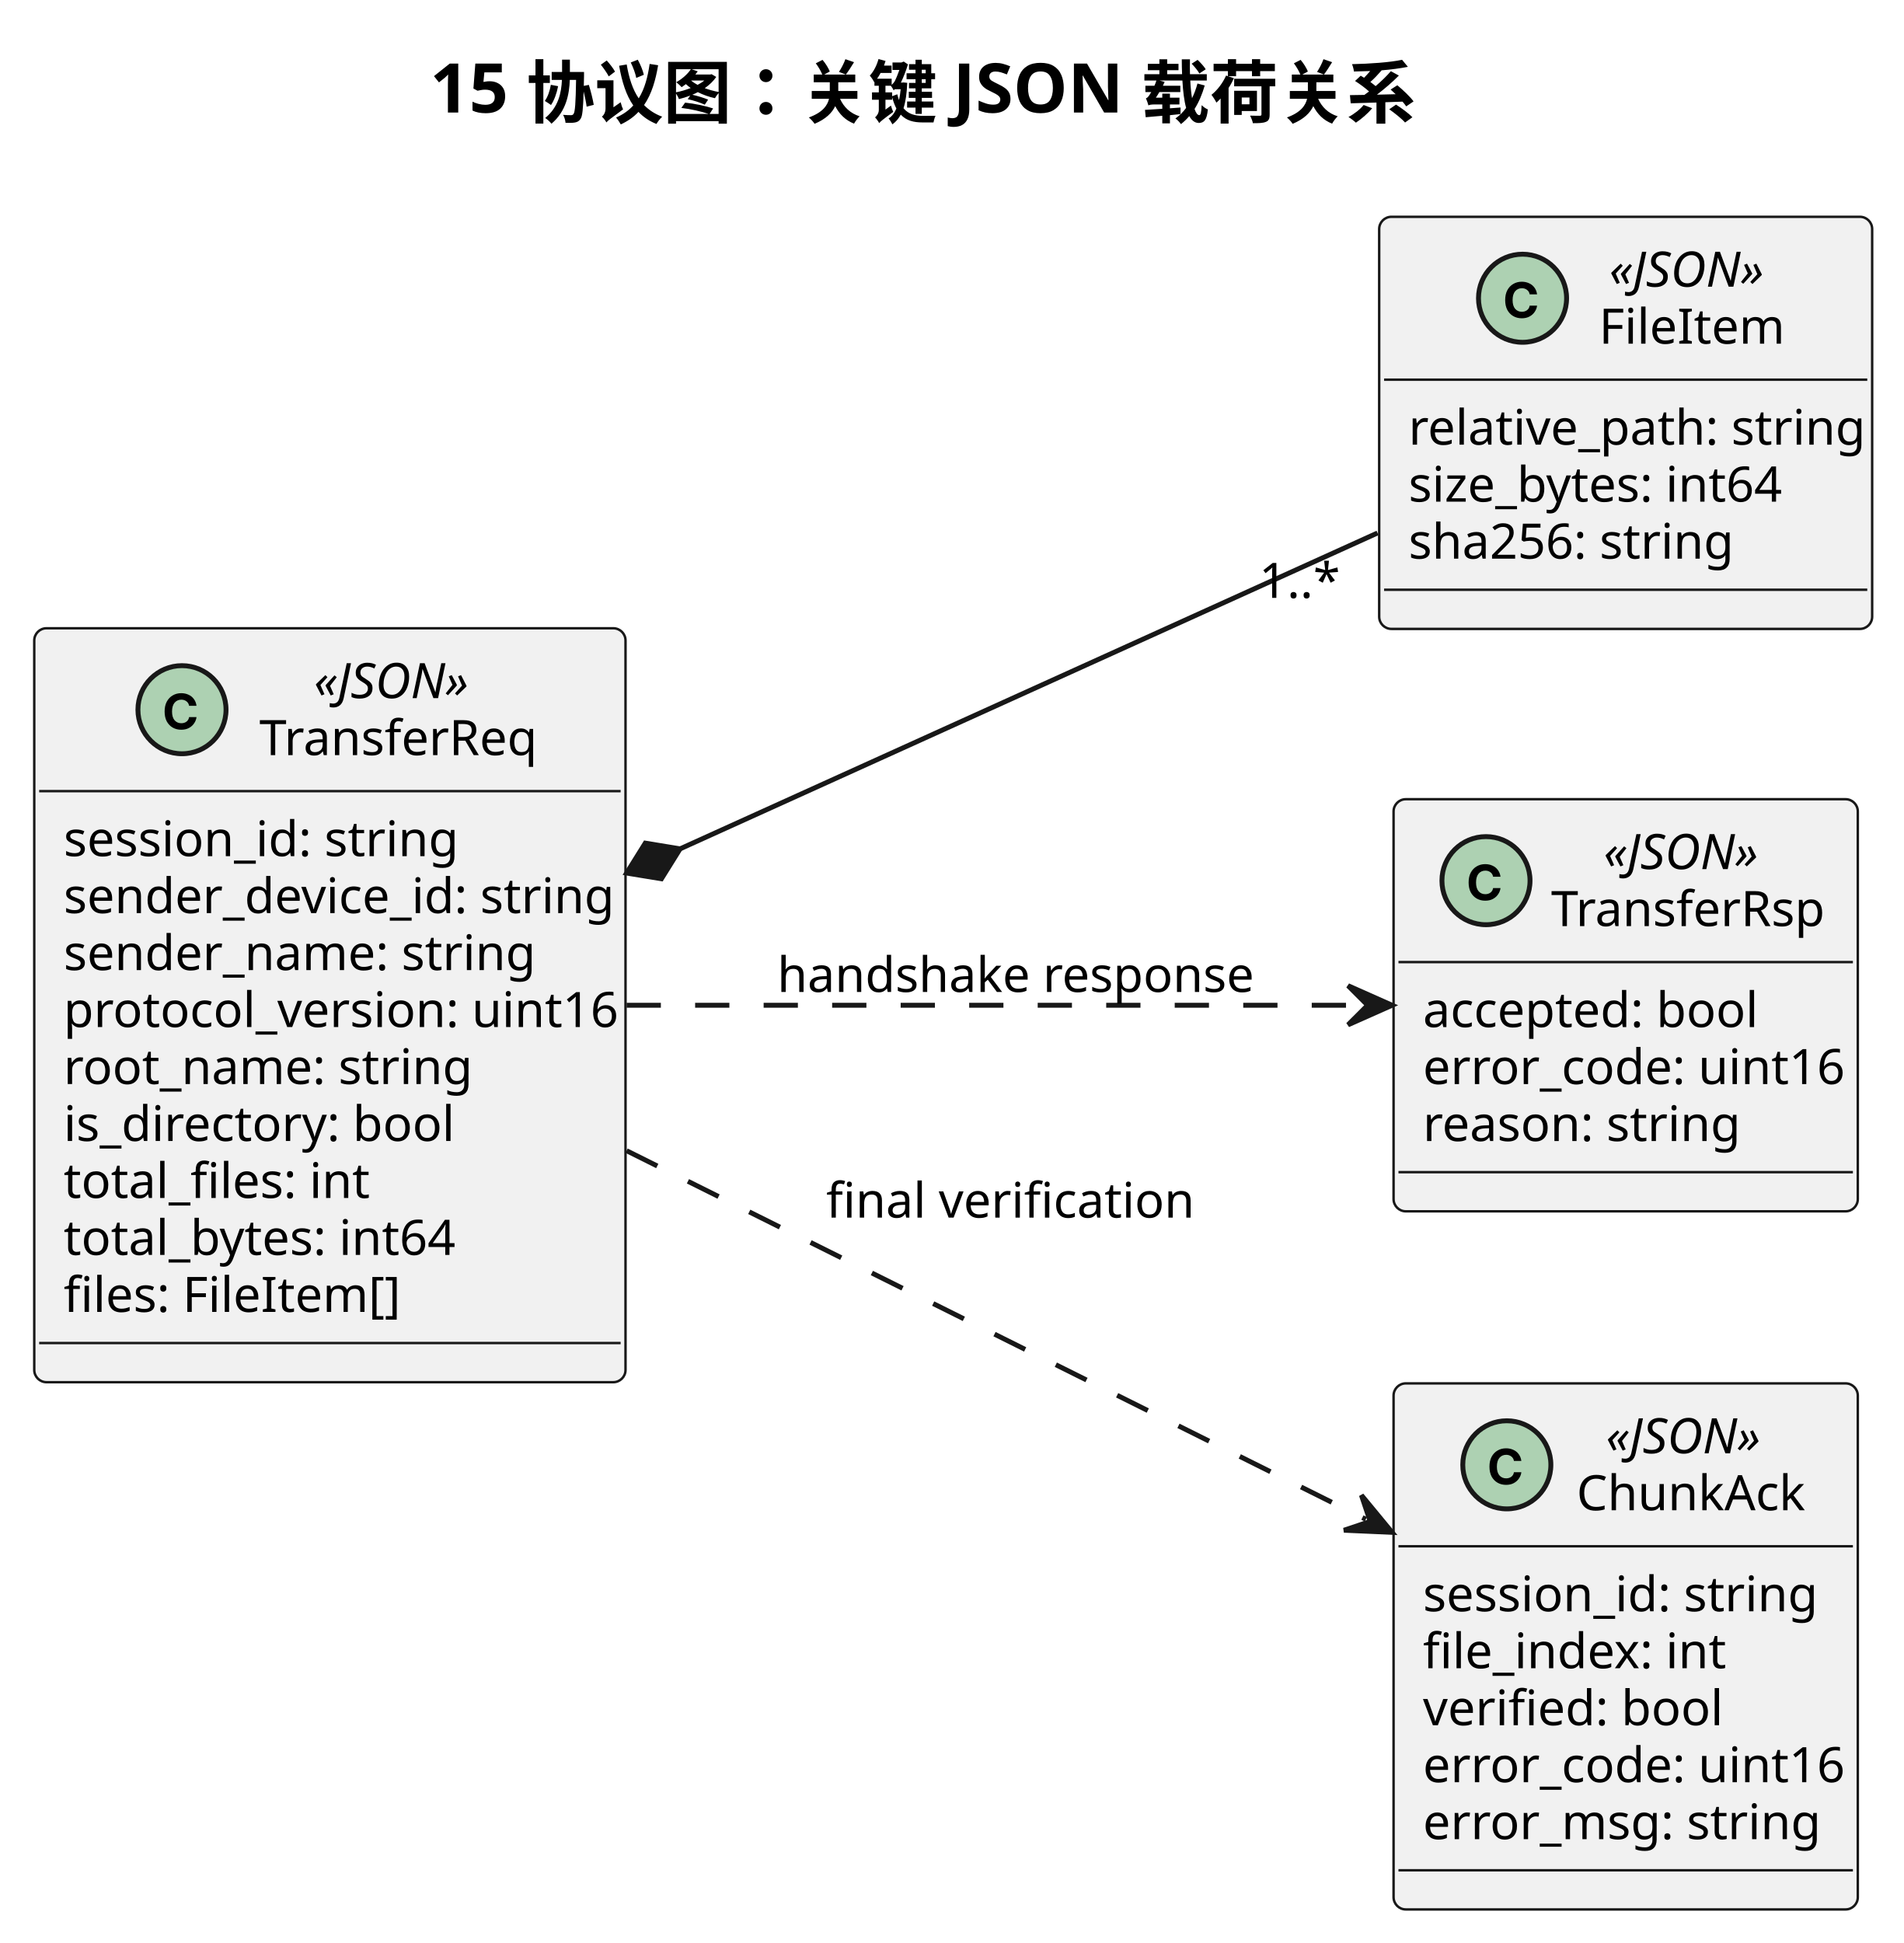
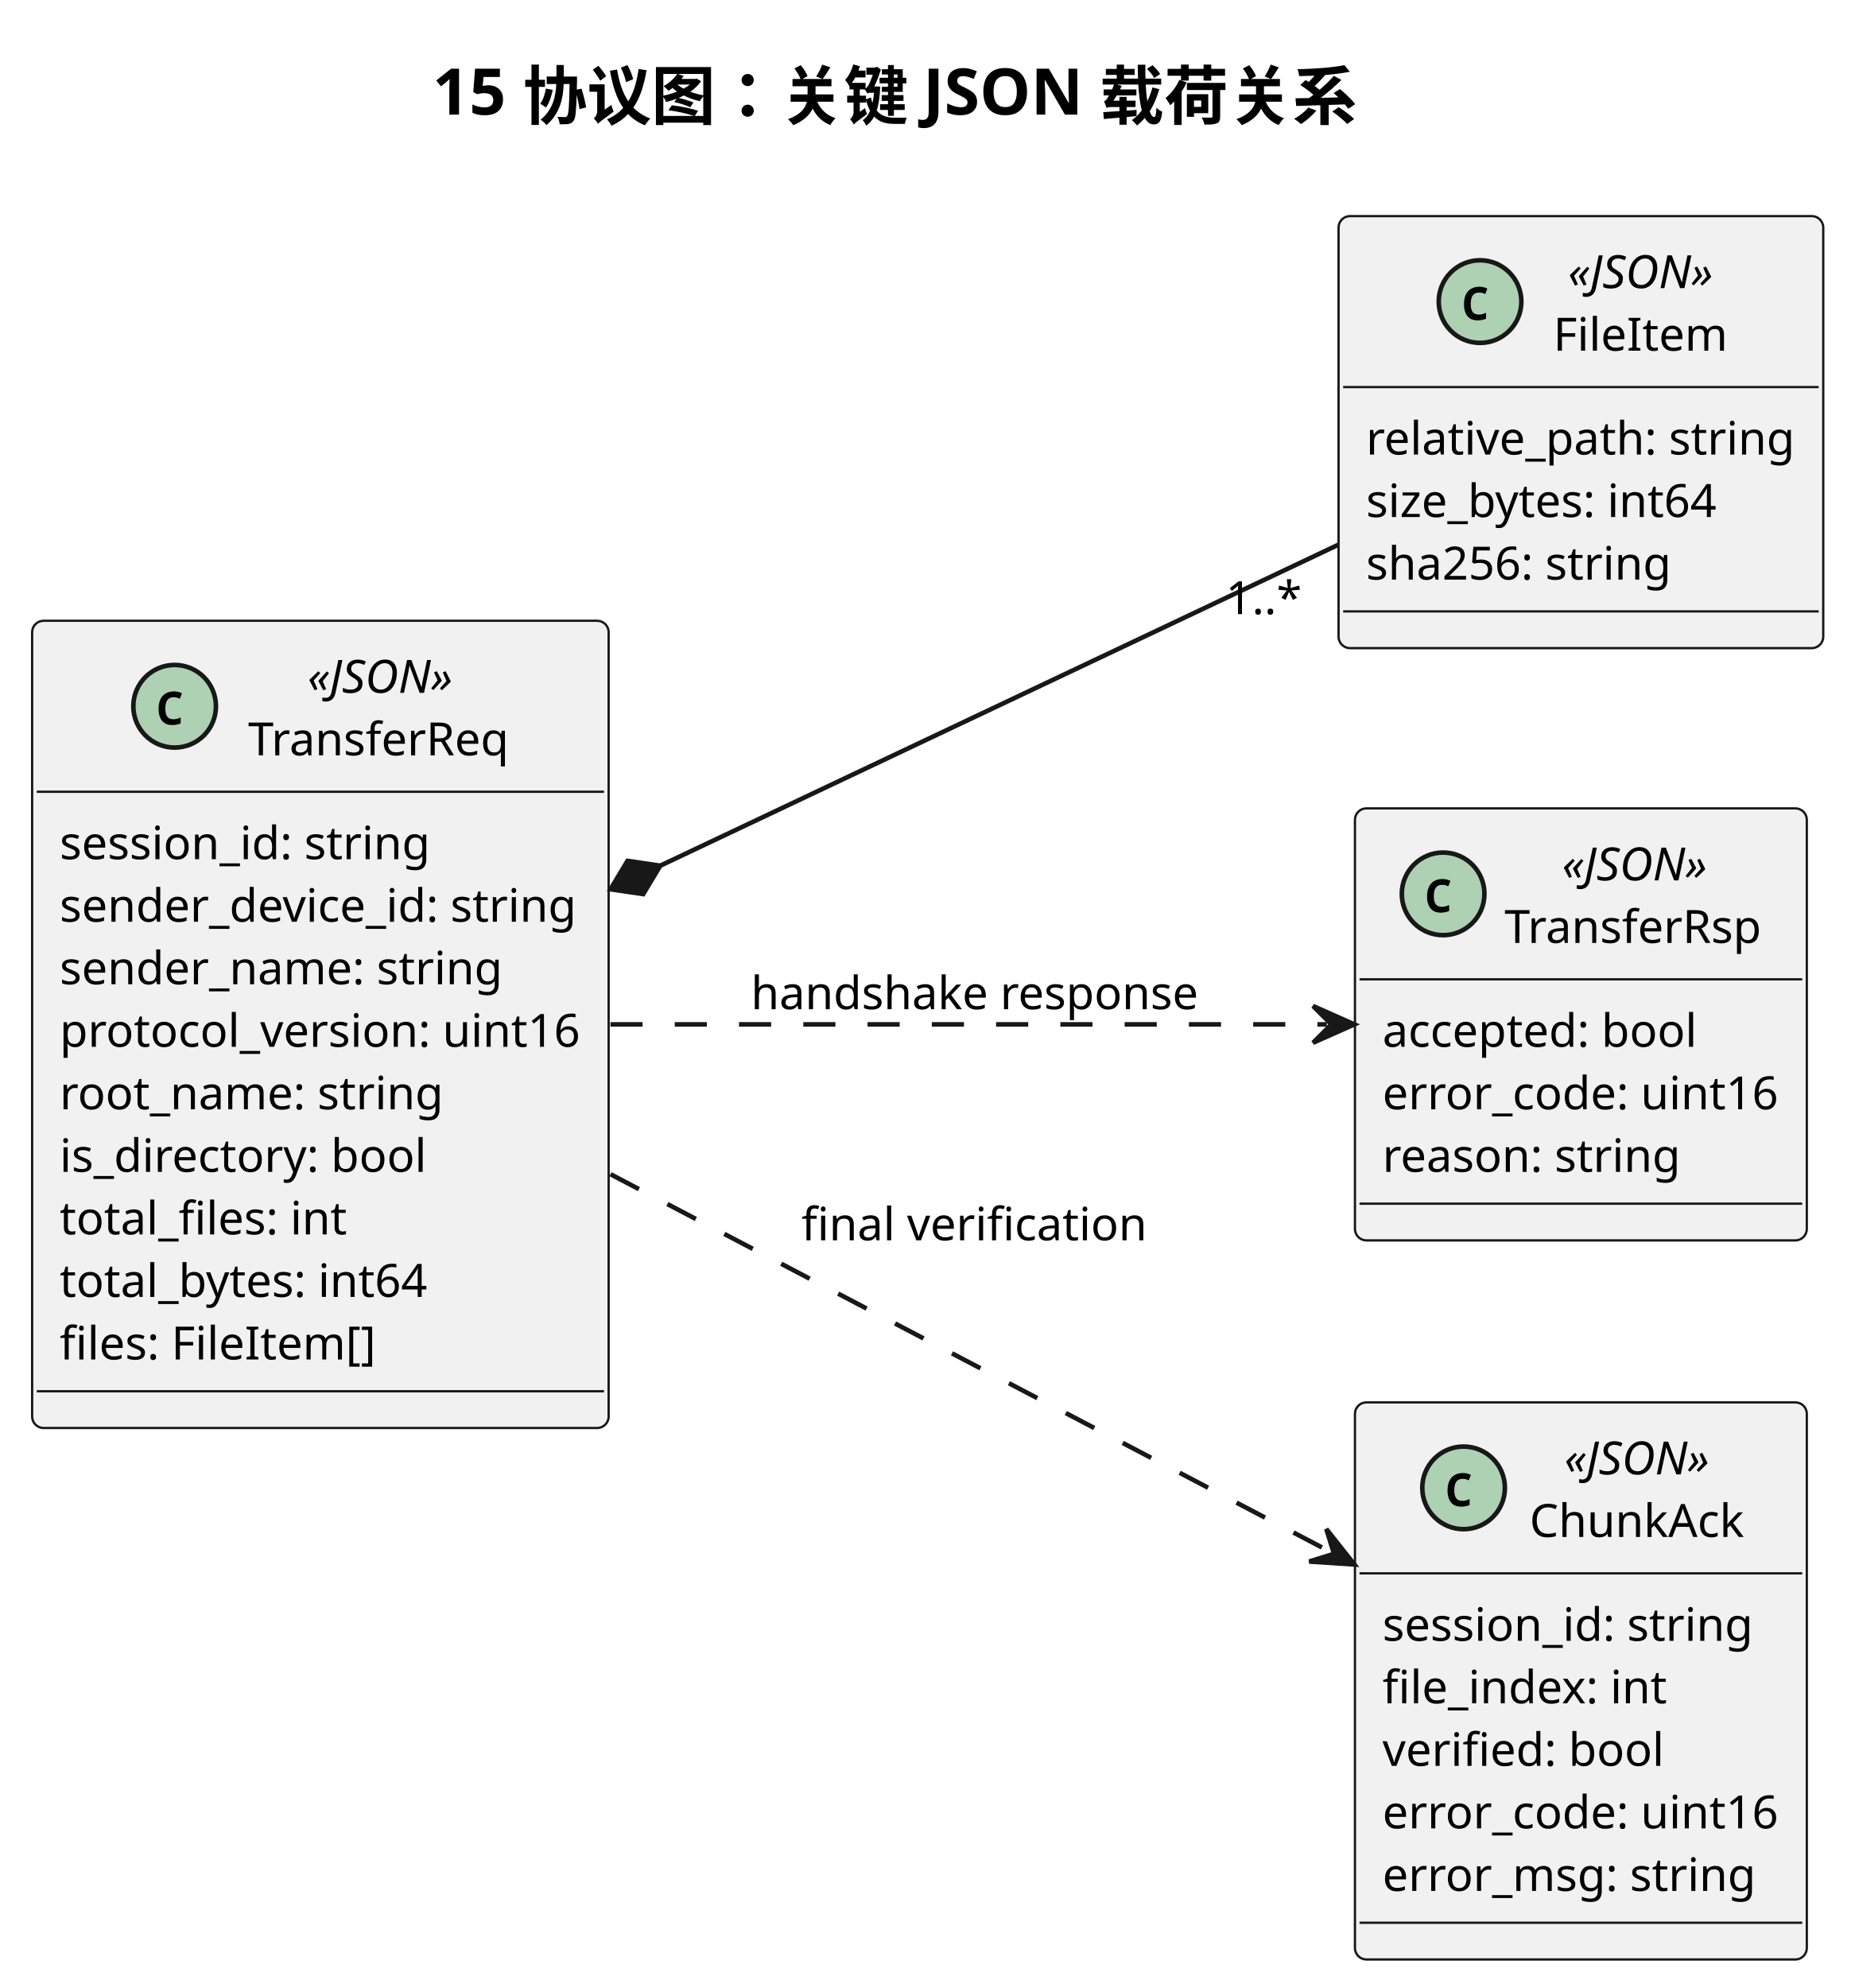
- <svg xmlns="http://www.w3.org/2000/svg" contentStyleType="text/css" data-diagram-type="CLASS" height="397px" preserveAspectRatio="none" style="width:389px;height:397px;background:#FFFFFF;" version="1.1" viewBox="0 0 389 397" width="389px" zoomAndPan="magnify">
+ <svg xmlns="http://www.w3.org/2000/svg" contentStyleType="text/css" data-diagram-type="CLASS" height="433px" preserveAspectRatio="none" style="width:404px;height:433px;background:#FFFFFF;" version="1.1" viewBox="0 0 404 433" width="404px" zoomAndPan="magnify">
  <defs />
  <g>
    <g class="title" data-source-line="63">
-       <text fill="#000000" font-family="sans-serif" font-size="14" font-weight="bold" lengthAdjust="spacing" textLength="199.848" x="87.854" y="22.995">15 协议图：关键 JSON 载荷关系</text>
+       <text fill="#000000" font-family="sans-serif" font-size="14" font-weight="bold" lengthAdjust="spacing" textLength="201.739" x="94.21" y="24.966">15 协议图：关键 JSON 载荷关系</text>
    </g>
    <g class="entity" data-qualified-name="TransferReq" data-source-line="70" id="ent0002">
-       <rect fill="#F1F1F1" height="154.047" rx="2.5" ry="2.5" style="stroke:#181818;stroke-width:0.5;" width="120.818" x="7" y="128.367" />
-       <ellipse cx="37.185" cy="145.007" fill="#ADD1B2" rx="9" ry="9" style="stroke:#181818;stroke-width:1;" />
-       <path d="M37.029,149.101 Q36.06,149.101 35.295,148.664 Q34.529,148.226 34.076,147.398 Q33.638,146.554 33.638,145.382 Q33.638,144.195 34.076,143.367 Q34.529,142.523 35.295,142.086 Q36.06,141.632 37.029,141.632 Q37.842,141.632 38.513,141.945 Q39.185,142.242 39.607,142.82 Q40.045,143.398 40.154,144.211 L38.638,144.211 Q38.545,143.632 38.107,143.304 Q37.67,142.961 37.06,142.961 Q36.201,142.961 35.67,143.586 Q35.154,144.211 35.154,145.382 Q35.154,146.554 35.67,147.164 Q36.201,147.773 37.045,147.773 Q37.67,147.773 38.107,147.445 Q38.545,147.117 38.638,146.523 L40.154,146.523 Q40.076,147.195 39.67,147.789 Q39.279,148.382 38.607,148.742 Q37.951,149.101 37.029,149.101 Z " fill="#000000" />
-       <text fill="#000000" font-family="sans-serif" font-size="10" font-style="italic" lengthAdjust="spacing" textLength="32.349" x="64.144" y="142.649">«JSON»</text>
-       <text fill="#000000" font-family="sans-serif" font-size="10" lengthAdjust="spacing" textLength="54.629" x="53.004" y="154.29">TransferReq</text>
-       <line style="stroke:#181818;stroke-width:0.5;" x1="8" x2="126.818" y1="161.648" y2="161.648" />
-       <text fill="#000000" font-family="sans-serif" font-size="10" lengthAdjust="spacing" textLength="76.519" x="13" y="174.93">session_id: string</text>
-       <text fill="#000000" font-family="sans-serif" font-size="10" lengthAdjust="spacing" textLength="107.017" x="13" y="186.571">sender_device_id: string</text>
-       <text fill="#000000" font-family="sans-serif" font-size="10" lengthAdjust="spacing" textLength="91.397" x="13" y="198.212">sender_name: string</text>
-       <text fill="#000000" font-family="sans-serif" font-size="10" lengthAdjust="spacing" textLength="108.818" x="13" y="209.852">protocol_version: uint16</text>
-       <text fill="#000000" font-family="sans-serif" font-size="10" lengthAdjust="spacing" textLength="79.365" x="13" y="221.493">root_name: string</text>
-       <text fill="#000000" font-family="sans-serif" font-size="10" lengthAdjust="spacing" textLength="76.934" x="13" y="233.133">is_directory: bool</text>
-       <text fill="#000000" font-family="sans-serif" font-size="10" lengthAdjust="spacing" textLength="60.029" x="13" y="244.774">total_files: int</text>
-       <text fill="#000000" font-family="sans-serif" font-size="10" lengthAdjust="spacing" textLength="76.714" x="13" y="256.415">total_bytes: int64</text>
-       <text fill="#000000" font-family="sans-serif" font-size="10" lengthAdjust="spacing" textLength="66.201" x="13" y="268.055">files: FileItem[]</text>
-       <line style="stroke:#181818;stroke-width:0.5;" x1="8" x2="126.818" y1="274.414" y2="274.414" />
+       <rect fill="#F1F1F1" height="175.82" rx="2.5" ry="2.5" style="stroke:#181818;stroke-width:0.5;" width="125.58" x="7" y="135.208" />
+       <ellipse cx="38.041" cy="153.828" fill="#ADD1B2" rx="9" ry="9" style="stroke:#181818;stroke-width:1;" />
+       <path d="M37.556,157.922 Q36.525,157.922 35.853,157.5 Q35.197,157.062 34.869,156.265 Q34.541,155.469 34.541,154.406 Q34.541,153.219 34.916,152.375 Q35.306,151.515 36.056,151.062 Q36.822,150.594 37.916,150.594 Q38.447,150.594 38.837,150.703 Q39.228,150.797 39.634,151 L39.166,152.187 Q38.791,152 38.478,151.937 Q38.166,151.859 37.869,151.859 Q37.181,151.859 36.759,152.172 Q36.353,152.484 36.181,153.047 Q36.009,153.594 36.009,154.344 Q36.009,155.531 36.431,156.094 Q36.853,156.656 37.791,156.656 Q38.134,156.656 38.494,156.578 Q38.869,156.484 39.353,156.265 L39.353,157.562 Q38.931,157.75 38.462,157.828 Q37.994,157.922 37.556,157.922 Z " fill="#000000" />
+       <text fill="#000000" font-family="sans-serif" font-size="10" font-style="italic" lengthAdjust="spacing" textLength="31.6" x="66.995" y="150.898">«JSON»</text>
+       <text fill="#000000" font-family="sans-serif" font-size="10" lengthAdjust="spacing" textLength="57.49" x="54.05" y="164.518">TransferReq</text>
+       <line style="stroke:#181818;stroke-width:0.5;" x1="8" x2="131.58" y1="172.448" y2="172.448" />
+       <text fill="#000000" font-family="sans-serif" font-size="10" lengthAdjust="spacing" textLength="80.71" x="13" y="187.138">session_id: string</text>
+       <text fill="#000000" font-family="sans-serif" font-size="10" lengthAdjust="spacing" textLength="112.75" x="13" y="200.758">sender_device_id: string</text>
+       <text fill="#000000" font-family="sans-serif" font-size="10" lengthAdjust="spacing" textLength="96.47" x="13" y="214.378">sender_name: string</text>
+       <text fill="#000000" font-family="sans-serif" font-size="10" lengthAdjust="spacing" textLength="113.58" x="13" y="227.998">protocol_version: uint16</text>
+       <text fill="#000000" font-family="sans-serif" font-size="10" lengthAdjust="spacing" textLength="83.78" x="13" y="241.618">root_name: string</text>
+       <text fill="#000000" font-family="sans-serif" font-size="10" lengthAdjust="spacing" textLength="80.11" x="13" y="255.238">is_directory: bool</text>
+       <text fill="#000000" font-family="sans-serif" font-size="10" lengthAdjust="spacing" textLength="62.58" x="13" y="268.858">total_files: int</text>
+       <text fill="#000000" font-family="sans-serif" font-size="10" lengthAdjust="spacing" textLength="80.28" x="13" y="282.478">total_bytes: int64</text>
+       <text fill="#000000" font-family="sans-serif" font-size="10" lengthAdjust="spacing" textLength="68.87" x="13" y="296.098">files: FileItem[]</text>
+       <line style="stroke:#181818;stroke-width:0.5;" x1="8" x2="131.58" y1="303.028" y2="303.028" />
    </g>
    <g class="entity" data-qualified-name="FileItem" data-source-line="82" id="ent0003">
-       <rect fill="#F1F1F1" height="84.203" rx="2.5" ry="2.5" style="stroke:#181818;stroke-width:0.5;" width="100.735" x="281.82" y="44.297" />
-       <ellipse cx="311.113" cy="60.938" fill="#ADD1B2" rx="9" ry="9" style="stroke:#181818;stroke-width:1;" />
-       <path d="M310.957,65.031 Q309.988,65.031 309.223,64.594 Q308.457,64.156 308.004,63.328 Q307.566,62.484 307.566,61.312 Q307.566,60.125 308.004,59.297 Q308.457,58.453 309.223,58.016 Q309.988,57.562 310.957,57.562 Q311.769,57.562 312.441,57.875 Q313.113,58.172 313.535,58.75 Q313.973,59.328 314.082,60.141 L312.566,60.141 Q312.473,59.562 312.035,59.234 Q311.598,58.891 310.988,58.891 Q310.129,58.891 309.598,59.516 Q309.082,60.141 309.082,61.312 Q309.082,62.484 309.598,63.094 Q310.129,63.703 310.973,63.703 Q311.598,63.703 312.035,63.375 Q312.473,63.047 312.566,62.453 L314.082,62.453 Q314.004,63.125 313.598,63.719 Q313.207,64.312 312.535,64.672 Q311.879,65.031 310.957,65.031 Z " fill="#000000" />
-       <text fill="#000000" font-family="sans-serif" font-size="10" font-style="italic" lengthAdjust="spacing" textLength="32.349" x="328.824" y="58.579">«JSON»</text>
-       <text fill="#000000" font-family="sans-serif" font-size="10" lengthAdjust="spacing" textLength="36.528" x="326.734" y="70.22">FileItem</text>
-       <line style="stroke:#181818;stroke-width:0.5;" x1="282.82" x2="381.555" y1="77.578" y2="77.578" />
-       <text fill="#000000" font-family="sans-serif" font-size="10" lengthAdjust="spacing" textLength="88.735" x="287.82" y="90.86">relative_path: string</text>
-       <text fill="#000000" font-family="sans-serif" font-size="10" lengthAdjust="spacing" textLength="73.13" x="287.82" y="102.501">size_bytes: int64</text>
-       <text fill="#000000" font-family="sans-serif" font-size="10" lengthAdjust="spacing" textLength="63.057" x="287.82" y="114.142">sha256: string</text>
-       <line style="stroke:#181818;stroke-width:0.5;" x1="282.82" x2="381.555" y1="120.5" y2="120.5" />
+       <rect fill="#F1F1F1" height="94.1" rx="2.5" ry="2.5" style="stroke:#181818;stroke-width:0.5;" width="105.58" x="291.58" y="47.068" />
+       <ellipse cx="322.4" cy="65.688" fill="#ADD1B2" rx="9" ry="9" style="stroke:#181818;stroke-width:1;" />
+       <path d="M321.916,69.782 Q320.884,69.782 320.212,69.36 Q319.556,68.922 319.228,68.125 Q318.9,67.329 318.9,66.266 Q318.9,65.079 319.275,64.235 Q319.666,63.375 320.416,62.922 Q321.181,62.453 322.275,62.453 Q322.806,62.453 323.197,62.563 Q323.587,62.657 323.994,62.86 L323.525,64.047 Q323.15,63.86 322.837,63.797 Q322.525,63.719 322.228,63.719 Q321.541,63.719 321.119,64.032 Q320.712,64.344 320.541,64.907 Q320.369,65.454 320.369,66.204 Q320.369,67.391 320.791,67.954 Q321.212,68.516 322.15,68.516 Q322.494,68.516 322.853,68.438 Q323.228,68.344 323.712,68.125 L323.712,69.422 Q323.291,69.61 322.822,69.688 Q322.353,69.782 321.916,69.782 Z " fill="#000000" />
+       <text fill="#000000" font-family="sans-serif" font-size="10" font-style="italic" lengthAdjust="spacing" textLength="31.6" x="341.55" y="62.758">«JSON»</text>
+       <text fill="#000000" font-family="sans-serif" font-size="10" lengthAdjust="spacing" textLength="37.98" x="338.36" y="76.378">FileItem</text>
+       <line style="stroke:#181818;stroke-width:0.5;" x1="292.58" x2="396.16" y1="84.308" y2="84.308" />
+       <text fill="#000000" font-family="sans-serif" font-size="10" lengthAdjust="spacing" textLength="93.58" x="297.58" y="98.998">relative_path: string</text>
+       <text fill="#000000" font-family="sans-serif" font-size="10" lengthAdjust="spacing" textLength="76.53" x="297.58" y="112.618">size_bytes: int64</text>
+       <text fill="#000000" font-family="sans-serif" font-size="10" lengthAdjust="spacing" textLength="66.46" x="297.58" y="126.238">sha256: string</text>
+       <line style="stroke:#181818;stroke-width:0.5;" x1="292.58" x2="396.16" y1="133.168" y2="133.168" />
    </g>
    <g class="entity" data-qualified-name="TransferRsp" data-source-line="88" id="ent0004">
-       <rect fill="#F1F1F1" height="84.203" rx="2.5" ry="2.5" style="stroke:#181818;stroke-width:0.5;" width="94.861" x="284.76" y="163.297" />
-       <ellipse cx="303.642" cy="179.938" fill="#ADD1B2" rx="9" ry="9" style="stroke:#181818;stroke-width:1;" />
-       <path d="M303.486,184.031 Q302.517,184.031 301.752,183.594 Q300.986,183.156 300.533,182.328 Q300.096,181.484 300.096,180.312 Q300.096,179.125 300.533,178.297 Q300.986,177.453 301.752,177.016 Q302.517,176.562 303.486,176.562 Q304.299,176.562 304.971,176.875 Q305.642,177.172 306.064,177.75 Q306.502,178.328 306.611,179.141 L305.096,179.141 Q305.002,178.562 304.564,178.234 Q304.127,177.891 303.517,177.891 Q302.658,177.891 302.127,178.516 Q301.611,179.141 301.611,180.312 Q301.611,181.484 302.127,182.094 Q302.658,182.703 303.502,182.703 Q304.127,182.703 304.564,182.375 Q305.002,182.047 305.096,181.453 L306.611,181.453 Q306.533,182.125 306.127,182.719 Q305.736,183.312 305.064,183.672 Q304.408,184.031 303.486,184.031 Z " fill="#000000" />
-       <text fill="#000000" font-family="sans-serif" font-size="10" font-style="italic" lengthAdjust="spacing" textLength="32.349" x="327.67" y="177.579">«JSON»</text>
-       <text fill="#000000" font-family="sans-serif" font-size="10" lengthAdjust="spacing" textLength="53.789" x="316.95" y="189.22">TransferRsp</text>
-       <line style="stroke:#181818;stroke-width:0.5;" x1="285.76" x2="378.621" y1="196.578" y2="196.578" />
-       <text fill="#000000" font-family="sans-serif" font-size="10" lengthAdjust="spacing" textLength="65.644" x="290.76" y="209.86">accepted: bool</text>
-       <text fill="#000000" font-family="sans-serif" font-size="10" lengthAdjust="spacing" textLength="82.861" x="290.76" y="221.501">error_code: uint16</text>
-       <text fill="#000000" font-family="sans-serif" font-size="10" lengthAdjust="spacing" textLength="61.645" x="290.76" y="233.142">reason: string</text>
-       <line style="stroke:#181818;stroke-width:0.5;" x1="285.76" x2="378.621" y1="239.5" y2="239.5" />
+       <rect fill="#F1F1F1" height="94.1" rx="2.5" ry="2.5" style="stroke:#181818;stroke-width:0.5;" width="98.43" x="295.15" y="176.068" />
+       <ellipse cx="314.356" cy="194.688" fill="#ADD1B2" rx="9" ry="9" style="stroke:#181818;stroke-width:1;" />
+       <path d="M313.871,198.782 Q312.84,198.782 312.168,198.36 Q311.512,197.922 311.184,197.125 Q310.856,196.328 310.856,195.266 Q310.856,194.078 311.231,193.235 Q311.621,192.375 312.371,191.922 Q313.137,191.453 314.231,191.453 Q314.762,191.453 315.152,191.563 Q315.543,191.657 315.949,191.86 L315.481,193.047 Q315.106,192.86 314.793,192.797 Q314.481,192.719 314.184,192.719 Q313.496,192.719 313.074,193.032 Q312.668,193.344 312.496,193.907 Q312.324,194.453 312.324,195.203 Q312.324,196.391 312.746,196.953 Q313.168,197.516 314.106,197.516 Q314.449,197.516 314.809,197.438 Q315.184,197.344 315.668,197.125 L315.668,198.422 Q315.246,198.61 314.777,198.688 Q314.309,198.782 313.871,198.782 Z " fill="#000000" />
+       <text fill="#000000" font-family="sans-serif" font-size="10" font-style="italic" lengthAdjust="spacing" textLength="31.6" x="340.255" y="191.758">«JSON»</text>
+       <text fill="#000000" font-family="sans-serif" font-size="10" lengthAdjust="spacing" textLength="56.64" x="327.735" y="205.378">TransferRsp</text>
+       <line style="stroke:#181818;stroke-width:0.5;" x1="296.15" x2="392.58" y1="213.308" y2="213.308" />
+       <text fill="#000000" font-family="sans-serif" font-size="10" lengthAdjust="spacing" textLength="68.51" x="301.15" y="227.998">accepted: bool</text>
+       <text fill="#000000" font-family="sans-serif" font-size="10" lengthAdjust="spacing" textLength="86.43" x="301.15" y="241.618">error_code: uint16</text>
+       <text fill="#000000" font-family="sans-serif" font-size="10" lengthAdjust="spacing" textLength="65.12" x="301.15" y="255.238">reason: string</text>
+       <line style="stroke:#181818;stroke-width:0.5;" x1="296.15" x2="392.58" y1="262.168" y2="262.168" />
    </g>
    <g class="entity" data-qualified-name="ChunkAck" data-source-line="94" id="ent0005">
-       <rect fill="#F1F1F1" height="107.484" rx="2.5" ry="2.5" style="stroke:#181818;stroke-width:0.5;" width="94.861" x="284.76" y="282.657" />
-       <ellipse cx="307.901" cy="299.298" fill="#ADD1B2" rx="9" ry="9" style="stroke:#181818;stroke-width:1;" />
-       <path d="M307.745,303.391 Q306.776,303.391 306.01,302.954 Q305.245,302.516 304.791,301.688 Q304.354,300.844 304.354,299.673 Q304.354,298.485 304.791,297.657 Q305.245,296.813 306.01,296.376 Q306.776,295.923 307.745,295.923 Q308.557,295.923 309.229,296.235 Q309.901,296.532 310.323,297.11 Q310.76,297.688 310.87,298.501 L309.354,298.501 Q309.26,297.923 308.823,297.594 Q308.385,297.251 307.776,297.251 Q306.916,297.251 306.385,297.876 Q305.87,298.501 305.87,299.673 Q305.87,300.844 306.385,301.454 Q306.916,302.063 307.76,302.063 Q308.385,302.063 308.823,301.735 Q309.26,301.407 309.354,300.813 L310.87,300.813 Q310.791,301.485 310.385,302.079 Q309.995,302.673 309.323,303.032 Q308.666,303.391 307.745,303.391 Z " fill="#000000" />
-       <text fill="#000000" font-family="sans-serif" font-size="10" font-style="italic" lengthAdjust="spacing" textLength="32.349" x="328.143" y="296.939">«JSON»</text>
-       <text fill="#000000" font-family="sans-serif" font-size="10" lengthAdjust="spacing" textLength="44.326" x="322.154" y="308.58">ChunkAck</text>
-       <line style="stroke:#181818;stroke-width:0.5;" x1="285.76" x2="378.621" y1="315.938" y2="315.938" />
-       <text fill="#000000" font-family="sans-serif" font-size="10" lengthAdjust="spacing" textLength="76.519" x="290.76" y="329.22">session_id: string</text>
-       <text fill="#000000" font-family="sans-serif" font-size="10" lengthAdjust="spacing" textLength="59.761" x="290.76" y="340.861">file_index: int</text>
-       <text fill="#000000" font-family="sans-serif" font-size="10" lengthAdjust="spacing" textLength="59.077" x="290.76" y="352.502">verified: bool</text>
-       <text fill="#000000" font-family="sans-serif" font-size="10" lengthAdjust="spacing" textLength="82.861" x="290.76" y="364.142">error_code: uint16</text>
-       <text fill="#000000" font-family="sans-serif" font-size="10" lengthAdjust="spacing" textLength="76.68" x="290.76" y="375.783">error_msg: string</text>
-       <line style="stroke:#181818;stroke-width:0.5;" x1="285.76" x2="378.621" y1="382.141" y2="382.141" />
+       <rect fill="#F1F1F1" height="121.34" rx="2.5" ry="2.5" style="stroke:#181818;stroke-width:0.5;" width="98.43" x="295.15" y="305.448" />
+       <ellipse cx="318.815" cy="324.068" fill="#ADD1B2" rx="9" ry="9" style="stroke:#181818;stroke-width:1;" />
+       <path d="M318.331,328.162 Q317.299,328.162 316.627,327.74 Q315.971,327.302 315.643,326.505 Q315.315,325.709 315.315,324.646 Q315.315,323.459 315.69,322.615 Q316.081,321.755 316.831,321.302 Q317.596,320.834 318.69,320.834 Q319.221,320.834 319.612,320.943 Q320.002,321.037 320.409,321.24 L319.94,322.427 Q319.565,322.24 319.252,322.177 Q318.94,322.099 318.643,322.099 Q317.956,322.099 317.534,322.412 Q317.127,322.724 316.956,323.287 Q316.784,323.834 316.784,324.584 Q316.784,325.771 317.206,326.334 Q317.627,326.896 318.565,326.896 Q318.909,326.896 319.268,326.818 Q319.643,326.724 320.127,326.505 L320.127,327.802 Q319.706,327.99 319.237,328.068 Q318.768,328.162 318.331,328.162 Z " fill="#000000" />
+       <text fill="#000000" font-family="sans-serif" font-size="10" font-style="italic" lengthAdjust="spacing" textLength="31.6" x="340.75" y="321.138">«JSON»</text>
+       <text fill="#000000" font-family="sans-serif" font-size="10" lengthAdjust="spacing" textLength="46.73" x="333.185" y="334.758">ChunkAck</text>
+       <line style="stroke:#181818;stroke-width:0.5;" x1="296.15" x2="392.58" y1="342.688" y2="342.688" />
+       <text fill="#000000" font-family="sans-serif" font-size="10" lengthAdjust="spacing" textLength="80.71" x="301.15" y="357.378">session_id: string</text>
+       <text fill="#000000" font-family="sans-serif" font-size="10" lengthAdjust="spacing" textLength="62.17" x="301.15" y="370.998">file_index: int</text>
+       <text fill="#000000" font-family="sans-serif" font-size="10" lengthAdjust="spacing" textLength="61.35" x="301.15" y="384.618">verified: bool</text>
+       <text fill="#000000" font-family="sans-serif" font-size="10" lengthAdjust="spacing" textLength="86.43" x="301.15" y="398.238">error_code: uint16</text>
+       <text fill="#000000" font-family="sans-serif" font-size="10" lengthAdjust="spacing" textLength="81.53" x="301.15" y="411.858">error_msg: string</text>
+       <line style="stroke:#181818;stroke-width:0.5;" x1="296.15" x2="392.58" y1="418.788" y2="418.788" />
    </g>
    <g class="link" data-entity-1="ent0002" data-entity-2="ent0003" data-link-type="composition" data-source-line="102" id="lnk6">
-       <path codeLine="102" d="M138.971,173.437 C185.301,152.457 237.89,128.647 281.49,108.897" fill="none" id="TransferReq-backto-FileItem" style="stroke:#181818;stroke-width:1;" />
-       <polygon fill="#181818" points="128.04,178.387,135.156,179.556,138.971,173.437,131.856,172.268,128.04,178.387" style="stroke:#181818;stroke-width:1;" />
-       <text fill="#000000" font-family="sans-serif" font-size="10" lengthAdjust="spacing" textLength="16.377" x="257.262" y="122.161">1..*</text>
+       <path codeLine="102" d="M143.827,188.555 C191.757,165.875 246.39,140.018 291.51,118.658" fill="none" id="TransferReq-backto-FileItem" style="stroke:#181818;stroke-width:1;" />
+       <polygon fill="#181818" points="132.98,193.688,140.114,194.737,143.827,188.555,136.693,187.506,132.98,193.688" style="stroke:#181818;stroke-width:1;" />
+       <text fill="#000000" font-family="sans-serif" font-size="10" lengthAdjust="spacing" textLength="16.59" x="266.993" y="133.756">1..*</text>
    </g>
    <g class="link" data-entity-1="ent0002" data-entity-2="ent0004" data-link-type="dependency" data-source-line="103" id="lnk7">
-       <path codeLine="103" d="M128.04,205.397 C175.43,205.397 234.8,205.397 278.46,205.397" fill="none" id="TransferReq-to-TransferRsp" style="stroke:#181818;stroke-width:1;stroke-dasharray:7,7;" />
-       <polygon fill="#181818" points="284.46,205.397,275.46,201.397,279.46,205.397,275.46,209.397,284.46,205.397" style="stroke:#181818;stroke-width:1;" />
-       <text fill="#000000" font-family="sans-serif" font-size="10" lengthAdjust="spacing" textLength="92.798" x="158.82" y="202.679">handshake response</text>
+       <path codeLine="103" d="M132.98,223.118 C182.16,223.118 243.84,223.118 289.02,223.118" fill="none" id="TransferReq-to-TransferRsp" style="stroke:#181818;stroke-width:1;stroke-dasharray:7,7;" />
+       <polygon fill="#181818" points="295.02,223.118,286.02,219.118,290.02,223.118,286.02,227.118,295.02,223.118" style="stroke:#181818;stroke-width:1;" />
+       <text fill="#000000" font-family="sans-serif" font-size="10" lengthAdjust="spacing" textLength="97.65" x="163.58" y="219.808">handshake response</text>
    </g>
    <g class="link" data-entity-1="ent0002" data-entity-2="ent0005" data-link-type="dependency" data-source-line="104" id="lnk8">
-       <path codeLine="104" d="M128.04,235.117 C175.43,258.747 235.43,288.661 279.09,310.421" fill="none" id="TransferReq-to-ChunkAck" style="stroke:#181818;stroke-width:1;stroke-dasharray:7,7;" />
-       <polygon fill="#181818" points="284.46,313.097,278.189,305.502,279.985,310.866,274.621,312.662,284.46,313.097" style="stroke:#181818;stroke-width:1;" />
-       <text fill="#000000" font-family="sans-serif" font-size="10" lengthAdjust="spacing" textLength="72.432" x="168.82" y="248.789">final verification</text>
+       <path codeLine="104" d="M132.98,255.748 C182.16,281.548 244.527,314.261 289.707,337.961" fill="none" id="TransferReq-to-ChunkAck" style="stroke:#181818;stroke-width:1;stroke-dasharray:7,7;" />
+       <polygon fill="#181818" points="295.02,340.748,288.908,333.025,290.592,338.425,285.192,340.109,295.02,340.748" style="stroke:#181818;stroke-width:1;" />
+       <text fill="#000000" font-family="sans-serif" font-size="10" lengthAdjust="spacing" textLength="75.27" x="174.58" y="270.148">final verification</text>
    </g>
  </g>
</svg>
